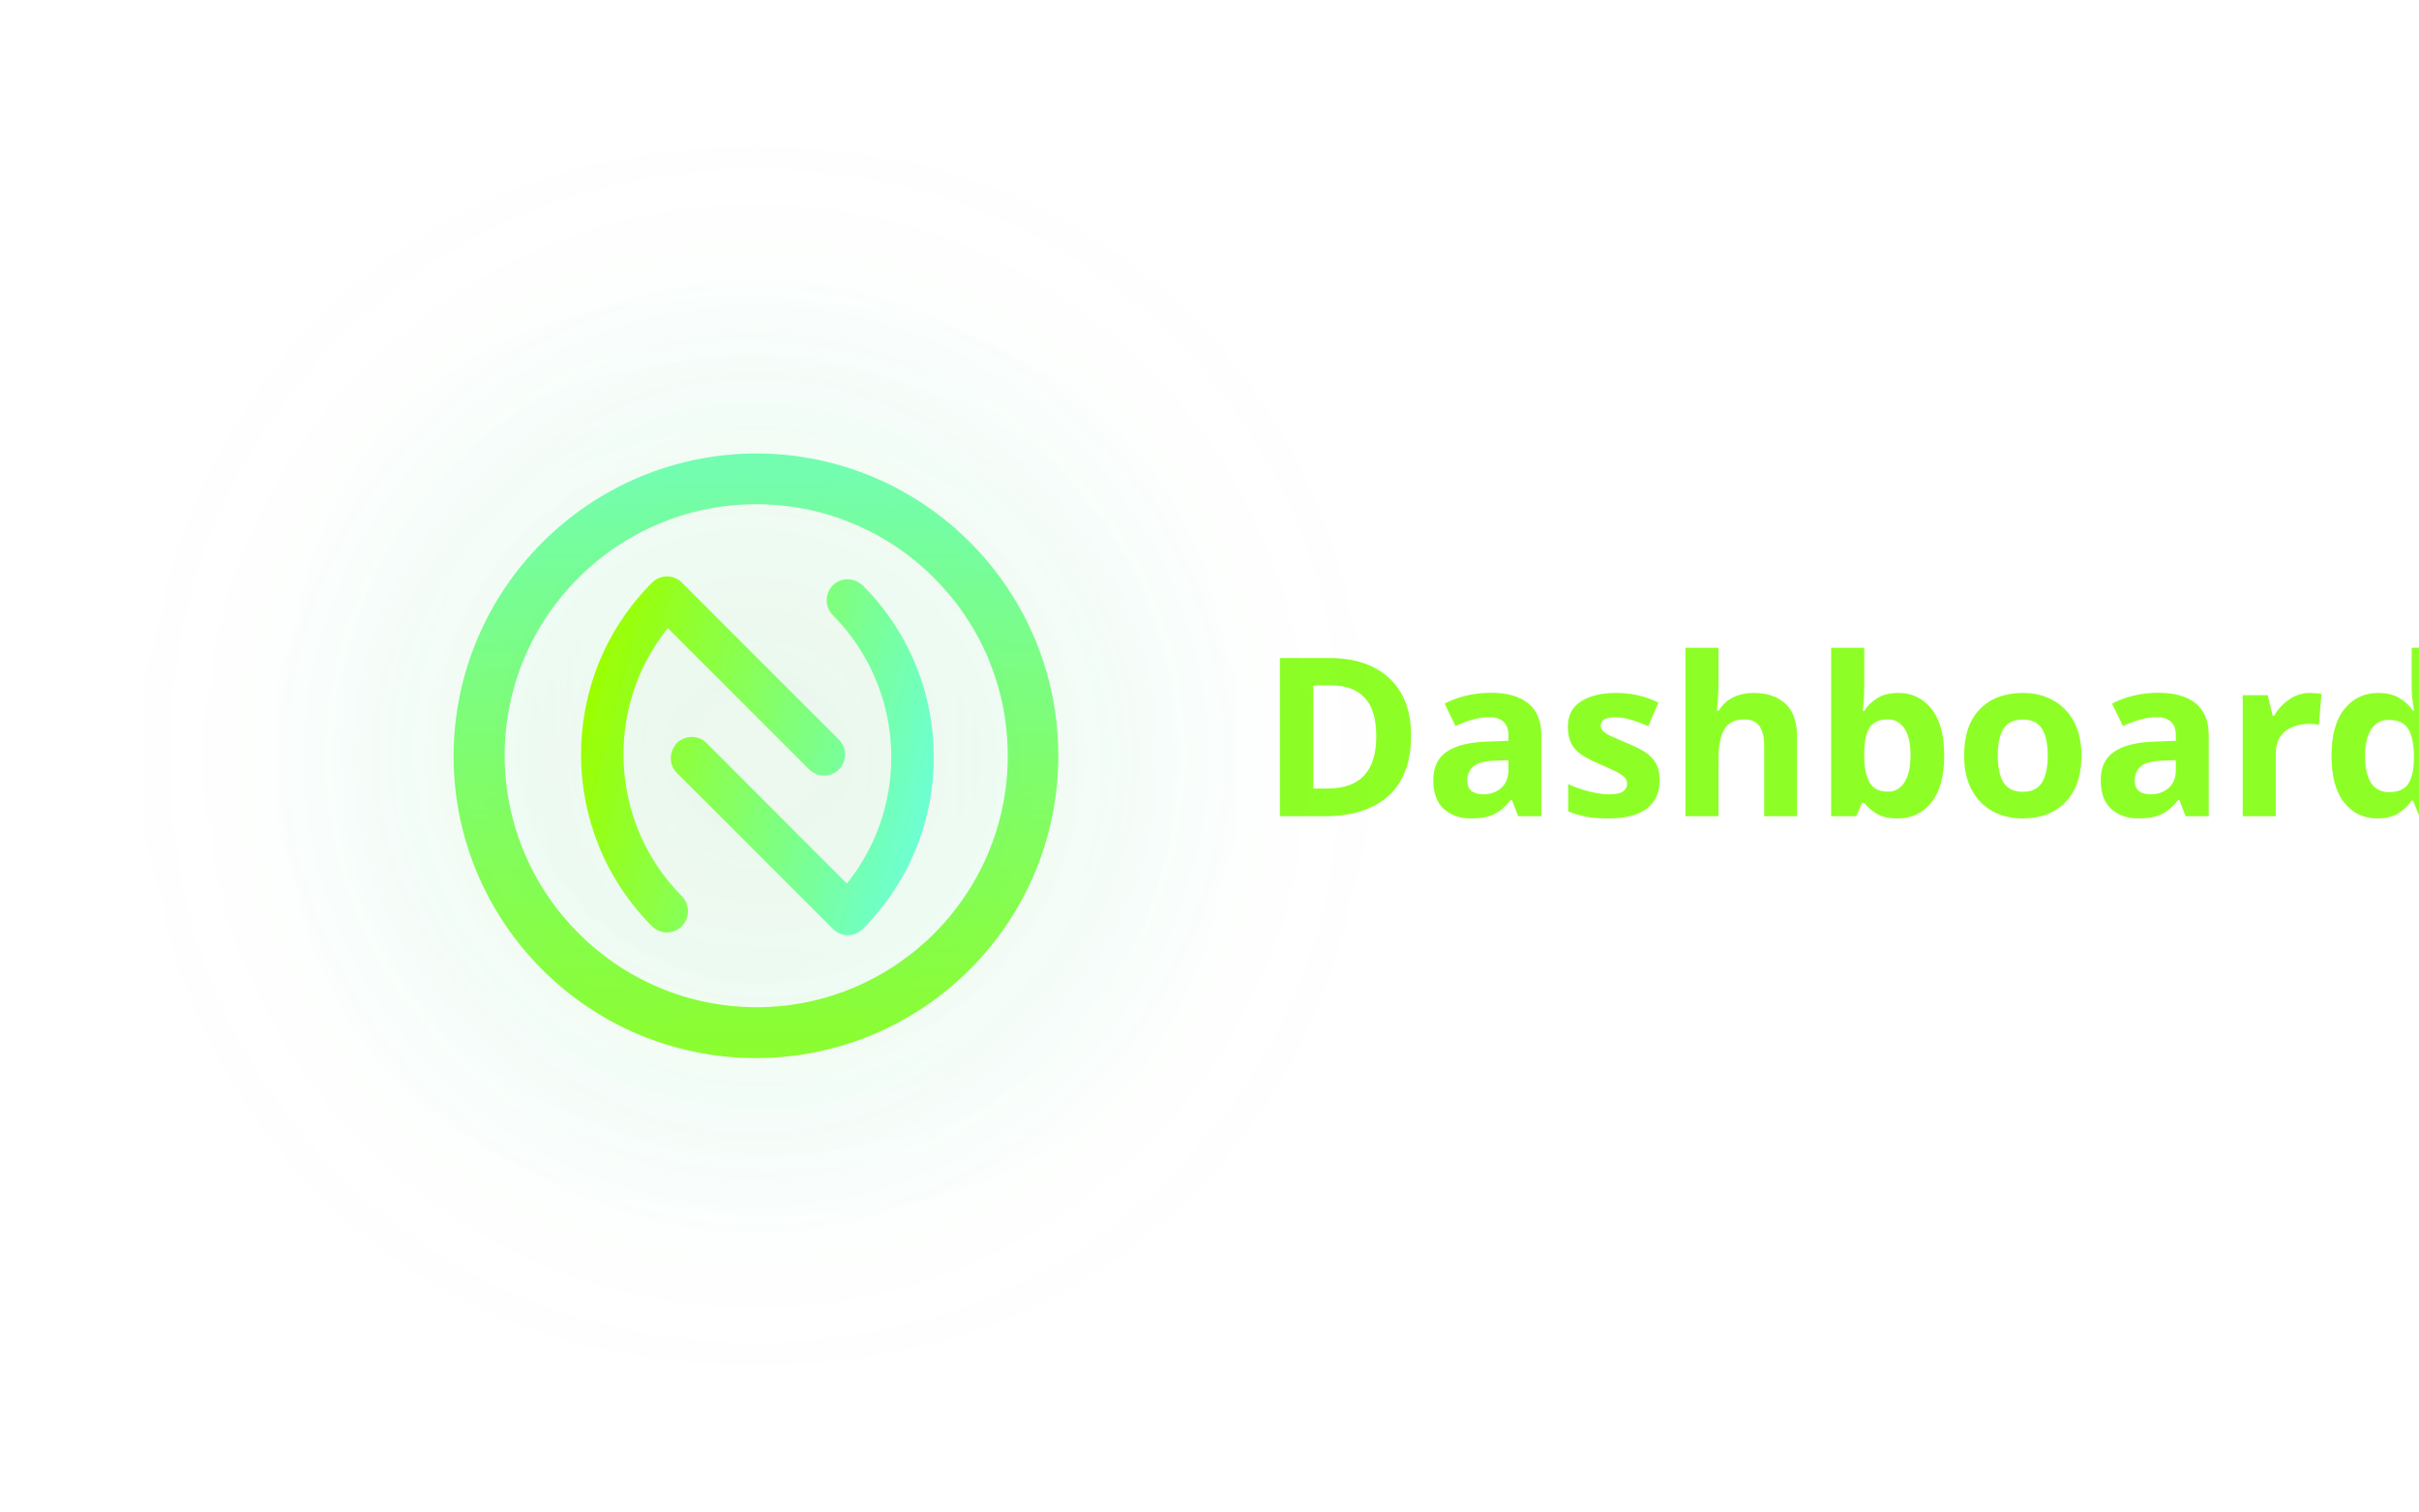
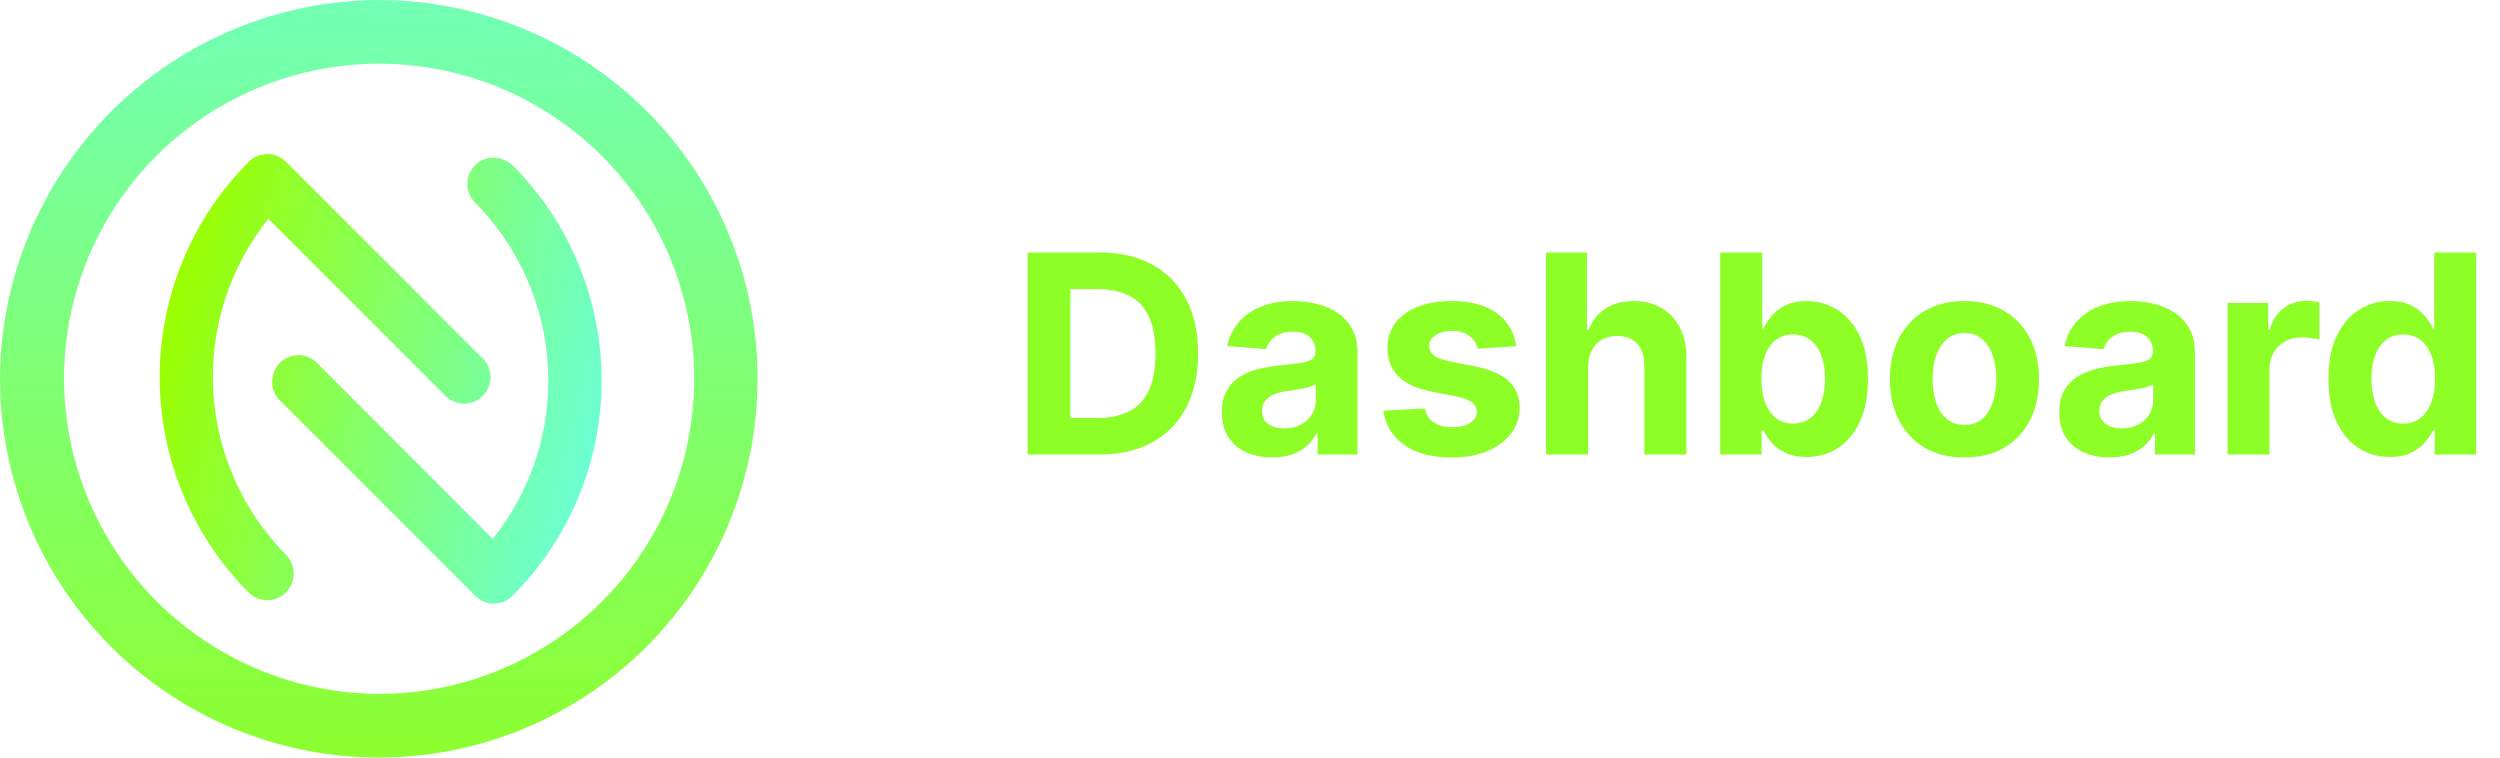
- <svg xmlns="http://www.w3.org/2000/svg" width="240" height="150" viewBox="0 0 240 150">
+ <svg xmlns="http://www.w3.org/2000/svg" width="198" height="60" viewBox="0 0 198 60" fill="none">
+   <path d="M87.062 36H81.391V20H87.109C88.719 20 90.104 20.32 91.266 20.961C92.427 21.596 93.32 22.51 93.945 23.703C94.576 24.896 94.891 26.323 94.891 27.984C94.891 29.651 94.576 31.083 93.945 32.281C93.32 33.479 92.422 34.398 91.25 35.039C90.083 35.68 88.688 36 87.062 36ZM84.773 33.102H86.922C87.922 33.102 88.763 32.925 89.445 32.57C90.133 32.211 90.648 31.656 90.992 30.906C91.341 30.151 91.516 29.177 91.516 27.984C91.516 26.802 91.341 25.836 90.992 25.086C90.648 24.336 90.135 23.784 89.453 23.43C88.771 23.076 87.93 22.898 86.93 22.898H84.773V33.102ZM100.756 36.227C99.99 36.227 99.308 36.094 98.709 35.828C98.11 35.557 97.636 35.159 97.287 34.633C96.943 34.102 96.772 33.44 96.772 32.648C96.772 31.982 96.894 31.422 97.139 30.969C97.383 30.516 97.717 30.151 98.139 29.875C98.561 29.599 99.04 29.391 99.576 29.25C100.118 29.109 100.686 29.01 101.279 28.953C101.977 28.88 102.54 28.812 102.967 28.75C103.394 28.682 103.704 28.583 103.896 28.453C104.089 28.323 104.186 28.13 104.186 27.875V27.828C104.186 27.333 104.029 26.951 103.717 26.68C103.41 26.409 102.972 26.273 102.404 26.273C101.805 26.273 101.329 26.406 100.975 26.672C100.62 26.932 100.386 27.26 100.271 27.656L97.193 27.406C97.35 26.677 97.657 26.047 98.115 25.516C98.574 24.979 99.165 24.568 99.889 24.281C100.618 23.99 101.462 23.844 102.42 23.844C103.087 23.844 103.725 23.922 104.334 24.078C104.949 24.234 105.493 24.477 105.967 24.805C106.446 25.133 106.824 25.555 107.1 26.07C107.376 26.581 107.514 27.193 107.514 27.906V36H104.357V34.336H104.264C104.071 34.711 103.813 35.042 103.49 35.328C103.167 35.609 102.779 35.831 102.326 35.992C101.873 36.148 101.35 36.227 100.756 36.227ZM101.709 33.93C102.199 33.93 102.631 33.833 103.006 33.641C103.381 33.443 103.675 33.177 103.889 32.844C104.102 32.51 104.209 32.133 104.209 31.711V30.438C104.105 30.505 103.962 30.568 103.779 30.625C103.602 30.677 103.402 30.727 103.178 30.773C102.954 30.815 102.73 30.854 102.506 30.891C102.282 30.922 102.079 30.951 101.896 30.977C101.506 31.034 101.165 31.125 100.873 31.25C100.581 31.375 100.355 31.544 100.193 31.758C100.032 31.966 99.951 32.227 99.951 32.539C99.951 32.992 100.115 33.339 100.443 33.578C100.777 33.812 101.199 33.93 101.709 33.93ZM120.08 27.422L117.033 27.609C116.981 27.349 116.869 27.115 116.697 26.906C116.525 26.693 116.299 26.523 116.018 26.398C115.742 26.268 115.411 26.203 115.025 26.203C114.51 26.203 114.075 26.312 113.721 26.531C113.367 26.745 113.189 27.031 113.189 27.391C113.189 27.677 113.304 27.919 113.533 28.117C113.762 28.315 114.156 28.474 114.713 28.594L116.885 29.031C118.051 29.271 118.921 29.656 119.494 30.188C120.067 30.719 120.354 31.417 120.354 32.281C120.354 33.068 120.122 33.758 119.658 34.352C119.2 34.945 118.57 35.409 117.768 35.742C116.971 36.07 116.051 36.234 115.01 36.234C113.421 36.234 112.156 35.904 111.213 35.242C110.275 34.575 109.726 33.669 109.564 32.523L112.838 32.352C112.937 32.836 113.176 33.206 113.557 33.461C113.937 33.711 114.424 33.836 115.018 33.836C115.601 33.836 116.07 33.724 116.424 33.5C116.783 33.271 116.965 32.977 116.971 32.617C116.965 32.315 116.838 32.068 116.588 31.875C116.338 31.677 115.952 31.526 115.432 31.422L113.354 31.008C112.182 30.773 111.309 30.367 110.736 29.789C110.169 29.211 109.885 28.474 109.885 27.578C109.885 26.807 110.093 26.143 110.51 25.586C110.932 25.029 111.523 24.599 112.283 24.297C113.049 23.995 113.945 23.844 114.971 23.844C116.486 23.844 117.679 24.164 118.549 24.805C119.424 25.445 119.934 26.318 120.08 27.422ZM125.777 29.062V36H122.449V20H125.684V26.117H125.824C126.095 25.409 126.533 24.854 127.137 24.453C127.741 24.047 128.499 23.844 129.41 23.844C130.243 23.844 130.97 24.026 131.59 24.391C132.215 24.75 132.699 25.268 133.043 25.945C133.392 26.617 133.564 27.422 133.559 28.359V36H130.23V28.953C130.236 28.213 130.048 27.638 129.668 27.227C129.293 26.815 128.767 26.609 128.09 26.609C127.637 26.609 127.236 26.706 126.887 26.898C126.543 27.091 126.272 27.372 126.074 27.742C125.882 28.107 125.783 28.547 125.777 29.062ZM136.24 36V20H139.568V26.016H139.67C139.816 25.693 140.027 25.365 140.303 25.031C140.584 24.693 140.949 24.412 141.396 24.188C141.85 23.958 142.412 23.844 143.084 23.844C143.959 23.844 144.766 24.073 145.506 24.531C146.245 24.984 146.837 25.669 147.279 26.586C147.722 27.497 147.943 28.641 147.943 30.016C147.943 31.354 147.727 32.484 147.295 33.406C146.868 34.323 146.285 35.018 145.545 35.492C144.811 35.961 143.988 36.195 143.076 36.195C142.43 36.195 141.881 36.089 141.428 35.875C140.98 35.661 140.613 35.393 140.326 35.07C140.04 34.742 139.821 34.411 139.67 34.078H139.521V36H136.24ZM139.498 30C139.498 30.713 139.597 31.336 139.795 31.867C139.993 32.398 140.279 32.812 140.654 33.109C141.029 33.401 141.485 33.547 142.021 33.547C142.563 33.547 143.021 33.398 143.396 33.102C143.771 32.8 144.055 32.383 144.248 31.852C144.446 31.315 144.545 30.698 144.545 30C144.545 29.307 144.449 28.698 144.256 28.172C144.063 27.646 143.779 27.234 143.404 26.938C143.029 26.641 142.568 26.492 142.021 26.492C141.48 26.492 141.021 26.635 140.646 26.922C140.277 27.208 139.993 27.615 139.795 28.141C139.597 28.667 139.498 29.287 139.498 30ZM155.586 36.234C154.372 36.234 153.323 35.977 152.438 35.461C151.557 34.94 150.878 34.216 150.398 33.289C149.919 32.357 149.68 31.276 149.68 30.047C149.68 28.807 149.919 27.724 150.398 26.797C150.878 25.865 151.557 25.141 152.438 24.625C153.323 24.104 154.372 23.844 155.586 23.844C156.799 23.844 157.846 24.104 158.727 24.625C159.612 25.141 160.294 25.865 160.773 26.797C161.253 27.724 161.492 28.807 161.492 30.047C161.492 31.276 161.253 32.357 160.773 33.289C160.294 34.216 159.612 34.94 158.727 35.461C157.846 35.977 156.799 36.234 155.586 36.234ZM155.602 33.656C156.154 33.656 156.615 33.5 156.984 33.188C157.354 32.87 157.633 32.438 157.82 31.891C158.013 31.344 158.109 30.721 158.109 30.023C158.109 29.326 158.013 28.703 157.82 28.156C157.633 27.609 157.354 27.177 156.984 26.859C156.615 26.542 156.154 26.383 155.602 26.383C155.044 26.383 154.576 26.542 154.195 26.859C153.82 27.177 153.536 27.609 153.344 28.156C153.156 28.703 153.063 29.326 153.063 30.023C153.063 30.721 153.156 31.344 153.344 31.891C153.536 32.438 153.82 32.87 154.195 33.188C154.576 33.5 155.044 33.656 155.602 33.656ZM167.078 36.227C166.313 36.227 165.63 36.094 165.031 35.828C164.432 35.557 163.958 35.159 163.609 34.633C163.266 34.102 163.094 33.44 163.094 32.648C163.094 31.982 163.216 31.422 163.461 30.969C163.706 30.516 164.039 30.151 164.461 29.875C164.883 29.599 165.362 29.391 165.898 29.25C166.44 29.109 167.008 29.01 167.602 28.953C168.299 28.88 168.862 28.812 169.289 28.75C169.716 28.682 170.026 28.583 170.219 28.453C170.411 28.323 170.508 28.13 170.508 27.875V27.828C170.508 27.333 170.352 26.951 170.039 26.68C169.732 26.409 169.294 26.273 168.727 26.273C168.128 26.273 167.651 26.406 167.297 26.672C166.943 26.932 166.708 27.26 166.594 27.656L163.516 27.406C163.672 26.677 163.979 26.047 164.438 25.516C164.896 24.979 165.487 24.568 166.211 24.281C166.94 23.99 167.784 23.844 168.742 23.844C169.409 23.844 170.047 23.922 170.656 24.078C171.271 24.234 171.815 24.477 172.289 24.805C172.768 25.133 173.146 25.555 173.422 26.07C173.698 26.581 173.836 27.193 173.836 27.906V36H170.68V34.336H170.586C170.393 34.711 170.135 35.042 169.813 35.328C169.49 35.609 169.102 35.831 168.648 35.992C168.195 36.148 167.672 36.227 167.078 36.227ZM168.031 33.93C168.521 33.93 168.953 33.833 169.328 33.641C169.703 33.443 169.997 33.177 170.211 32.844C170.424 32.51 170.531 32.133 170.531 31.711V30.438C170.427 30.505 170.284 30.568 170.102 30.625C169.924 30.677 169.724 30.727 169.5 30.773C169.276 30.815 169.052 30.854 168.828 30.891C168.604 30.922 168.401 30.951 168.219 30.977C167.828 31.034 167.487 31.125 167.195 31.25C166.904 31.375 166.677 31.544 166.516 31.758C166.354 31.966 166.273 32.227 166.273 32.539C166.273 32.992 166.438 33.339 166.766 33.578C167.099 33.812 167.521 33.93 168.031 33.93ZM176.418 36V24H179.645V26.094H179.77C179.988 25.349 180.355 24.787 180.871 24.406C181.387 24.021 181.98 23.828 182.652 23.828C182.819 23.828 182.999 23.838 183.191 23.859C183.384 23.88 183.553 23.909 183.699 23.945V26.898C183.543 26.852 183.327 26.81 183.051 26.773C182.775 26.737 182.522 26.719 182.293 26.719C181.803 26.719 181.366 26.826 180.98 27.039C180.6 27.247 180.298 27.539 180.074 27.914C179.855 28.289 179.746 28.721 179.746 29.211V36H176.418ZM189.283 36.195C188.372 36.195 187.546 35.961 186.807 35.492C186.072 35.018 185.489 34.323 185.057 33.406C184.63 32.484 184.416 31.354 184.416 30.016C184.416 28.641 184.637 27.497 185.08 26.586C185.523 25.669 186.111 24.984 186.846 24.531C187.585 24.073 188.395 23.844 189.275 23.844C189.947 23.844 190.507 23.958 190.955 24.188C191.408 24.412 191.773 24.693 192.049 25.031C192.33 25.365 192.544 25.693 192.689 26.016H192.791V20H196.111V36H192.83V34.078H192.689C192.533 34.411 192.312 34.742 192.025 35.07C191.744 35.393 191.377 35.661 190.924 35.875C190.476 36.089 189.929 36.195 189.283 36.195ZM190.338 33.547C190.874 33.547 191.327 33.401 191.697 33.109C192.072 32.812 192.359 32.398 192.557 31.867C192.76 31.336 192.861 30.713 192.861 30C192.861 29.287 192.762 28.667 192.564 28.141C192.367 27.615 192.08 27.208 191.705 26.922C191.33 26.635 190.874 26.492 190.338 26.492C189.791 26.492 189.33 26.641 188.955 26.938C188.58 27.234 188.296 27.646 188.104 28.172C187.911 28.698 187.814 29.307 187.814 30C187.814 30.698 187.911 31.315 188.104 31.852C188.301 32.383 188.585 32.8 188.955 33.102C189.33 33.398 189.791 33.547 190.338 33.547Z" fill="#8DFF26" />
+   <path d="M30.148 -3.6504e-06C36.075 0.029 41.861 1.814 46.775 5.128C51.689 8.442 55.511 13.137 57.759 18.622C60.007 24.106 60.58 30.133 59.405 35.943C58.231 41.752 55.362 47.084 51.161 51.265C46.959 55.446 41.614 58.288 35.798 59.434C29.983 60.58 23.959 59.977 18.486 57.702C13.012 55.427 8.336 51.582 5.046 46.652C1.756 41.721 7.21269e-05 35.927 0 30C0.029 22.027 3.219 14.39 8.871 8.766C14.523 3.142 22.175 -0.011 30.148 -3.6504e-06ZM30.148 54.957C35.079 54.933 39.892 53.448 43.98 50.691C48.068 47.934 51.247 44.028 53.117 39.466C54.987 34.903 55.464 29.889 54.487 25.056C53.511 20.223 51.124 15.788 47.629 12.31C44.134 8.832 39.687 6.467 34.849 5.514C30.011 4.561 24.999 5.062 20.446 6.955C15.893 8.847 12.002 12.046 9.266 16.148C6.529 20.249 5.068 25.069 5.068 30C5.092 36.633 7.746 42.986 12.447 47.664C17.149 52.343 23.515 54.966 30.148 54.957Z" fill="url(#paint0_linear_108_101)" />
+   <path d="M39.122 47.806C38.847 47.806 38.575 47.753 38.321 47.648C38.067 47.542 37.836 47.388 37.642 47.193L22.089 31.64C22.024 31.566 21.963 31.488 21.907 31.407C21.831 31.294 21.766 31.173 21.714 31.047C21.663 30.921 21.624 30.79 21.597 30.657C21.568 30.52 21.554 30.381 21.556 30.241C21.556 30.107 21.568 29.972 21.593 29.84C21.621 29.704 21.66 29.57 21.71 29.44C21.762 29.316 21.827 29.197 21.903 29.085C21.973 28.961 22.056 28.846 22.151 28.74C22.549 28.351 23.084 28.132 23.641 28.132C23.776 28.131 23.91 28.144 24.041 28.173C24.175 28.198 24.305 28.237 24.431 28.29C24.557 28.342 24.678 28.407 24.791 28.483C24.905 28.559 25.012 28.645 25.11 28.741L25.186 28.822L36.97 40.622L39.026 42.68C42.101 38.842 43.658 34.007 43.4 29.095C43.142 24.184 41.087 19.539 37.626 16.044C37.411 15.827 37.246 15.566 37.143 15.28C37.039 14.993 36.999 14.687 37.025 14.383C37.052 14.079 37.144 13.784 37.296 13.52C37.448 13.255 37.656 13.027 37.905 12.851C38.242 12.612 38.646 12.484 39.06 12.486C39.361 12.489 39.657 12.55 39.934 12.668C40.211 12.785 40.462 12.956 40.672 13.17C45.157 17.701 47.666 23.824 47.65 30.2C47.634 36.576 45.094 42.686 40.586 47.195C40.198 47.584 39.672 47.803 39.122 47.806ZM21.177 47.54C20.902 47.541 20.63 47.487 20.376 47.382C20.122 47.276 19.891 47.122 19.697 46.927C15.182 42.399 12.646 36.266 12.646 29.872C12.646 23.477 15.182 17.344 19.697 12.816C19.891 12.622 20.122 12.467 20.376 12.362C20.63 12.257 20.902 12.203 21.177 12.203C21.452 12.203 21.724 12.257 21.978 12.362C22.232 12.467 22.463 12.622 22.657 12.816L38.235 28.392C38.429 28.586 38.584 28.817 38.689 29.071C38.794 29.325 38.848 29.597 38.848 29.872C38.848 30.147 38.794 30.419 38.689 30.673C38.584 30.927 38.429 31.158 38.235 31.352C38.041 31.546 37.81 31.701 37.556 31.806C37.302 31.911 37.03 31.965 36.755 31.965C36.48 31.965 36.208 31.911 35.954 31.806C35.7 31.701 35.469 31.546 35.275 31.352L27.324 23.397L21.258 17.329C18.185 21.164 16.63 25.996 16.888 30.904C17.146 35.812 19.2 40.453 22.658 43.945C22.948 44.24 23.145 44.614 23.224 45.02C23.303 45.427 23.262 45.847 23.104 46.23C22.946 46.613 22.68 46.941 22.337 47.173C21.995 47.406 21.592 47.532 21.178 47.538L21.177 47.54Z" fill="url(#paint1_linear_108_101)" />
  <defs>
-     <linearGradient id="linear-gradient" x1="0.5" x2="0.5" y2="1" gradientUnits="objectBoundingBox">
-       <stop offset="0" stop-color="#72ffb6" />
-       <stop offset="1" stop-color="#8cff2f" />
+     <linearGradient id="paint0_linear_108_101" x1="30" y1="-3.05176e-05" x2="30" y2="60" gradientUnits="userSpaceOnUse">
+       <stop stop-color="#72FFB6" />
+       <stop offset="1" stop-color="#8CFF2F" />
    </linearGradient>
-     <filter id="Ellipse_420" x="0" y="0" width="150.296" height="150" filterUnits="userSpaceOnUse">
-       <feOffset input="SourceAlpha" />
-       <feGaussianBlur stdDeviation="15" result="blur" />
-       <feFlood flood-color="#37d47b" flood-opacity="0.302" />
-       <feComposite operator="in" in2="blur" />
-       <feComposite in="SourceGraphic" />
-     </filter>
-     <linearGradient id="linear-gradient-2" x1="0.991" y1="0.63" x2="0.01" y2="0.371" gradientUnits="objectBoundingBox">
-       <stop offset="0" stop-color="#6cffd3" />
-       <stop offset="1" stop-color="#9bff00" />
+     <linearGradient id="paint1_linear_108_101" x1="47.335" y1="34.633" x2="12.921" y2="25.7" gradientUnits="userSpaceOnUse">
+       <stop stop-color="#6CFFD3" />
+       <stop offset="1" stop-color="#9BFF00" />
    </linearGradient>
-     <filter id="Path_2459" x="12.645" y="12.197" width="125.004" height="125.606" filterUnits="userSpaceOnUse">
-       <feOffset input="SourceAlpha" />
-       <feGaussianBlur stdDeviation="15" result="blur-2" />
-       <feFlood flood-color="#6ab04d" flood-opacity="0.302" />
-       <feComposite operator="in" in2="blur-2" />
-       <feComposite in="SourceGraphic" />
-     </filter>
  </defs>
-   <g id="Group_1534" data-name="Group 1534" transform="translate(-115 -15)">
-     <text id="Dashboard" transform="translate(240 96)" fill="#8dff26" font-size="22" font-family="SpaceGrotesk-SemiBold, Space Grotesk" font-weight="600">
-       <tspan x="0" y="0">Dashboard</tspan>
-     </text>
-     <g id="Group_1522" data-name="Group 1522" transform="translate(-178)">
-       <g transform="matrix(1, 0, 0, 1, 293, 15)" filter="url(#Ellipse_420)">
-         <path id="Ellipse_420-2" data-name="Ellipse 420" d="M25.148-5A30,30,0,1,1-5,25,30.108,30.108,0,0,1,25.148-5Zm0,54.957A24.957,24.957,0,1,0,.068,25,25.047,25.047,0,0,0,25.148,49.957Z" transform="translate(50 50)" fill="url(#linear-gradient)" />
-       </g>
-       <g transform="matrix(1, 0, 0, 1, 293, 15)" filter="url(#Path_2459)">
-         <path id="Path_2459-2" data-name="Path 2459" d="M51.412,59.966a2.083,2.083,0,0,1-1.48-.613L34.379,43.8h0a2.628,2.628,0,0,1-.182-.233,2.028,2.028,0,0,1-.193-.36,2.154,2.154,0,0,1-.117-.39,1.9,1.9,0,0,1-.041-.416A2.153,2.153,0,0,1,33.883,42,2.534,2.534,0,0,1,34,41.6a2.027,2.027,0,0,1,.193-.355,1.961,1.961,0,0,1,.248-.345,2.134,2.134,0,0,1,1.49-.608,1.789,1.789,0,0,1,.4.041,1.936,1.936,0,0,1,.39.117,2.027,2.027,0,0,1,.36.193,2.224,2.224,0,0,1,.319.258l.076.081,11.784,11.8,2.056,2.058a20.043,20.043,0,0,0-1.4-26.636,2.1,2.1,0,0,1,.279-3.193,1.982,1.982,0,0,1,1.155-.365,2.286,2.286,0,0,1,1.612.684,24.122,24.122,0,0,1-.086,34.025A2.083,2.083,0,0,1,51.412,59.966ZM33.467,59.7a2.083,2.083,0,0,1-1.48-.613,24.153,24.153,0,0,1,0-34.111,2.093,2.093,0,0,1,2.96,0L50.525,40.552a2.093,2.093,0,1,1-2.96,2.96l-7.951-7.955-6.066-6.068a20.028,20.028,0,0,0,1.4,26.616,2.113,2.113,0,0,1-1.48,3.593Z" transform="translate(32.71 32.84)" fill="url(#linear-gradient-2)" />
-       </g>
-     </g>
-   </g>
</svg>
